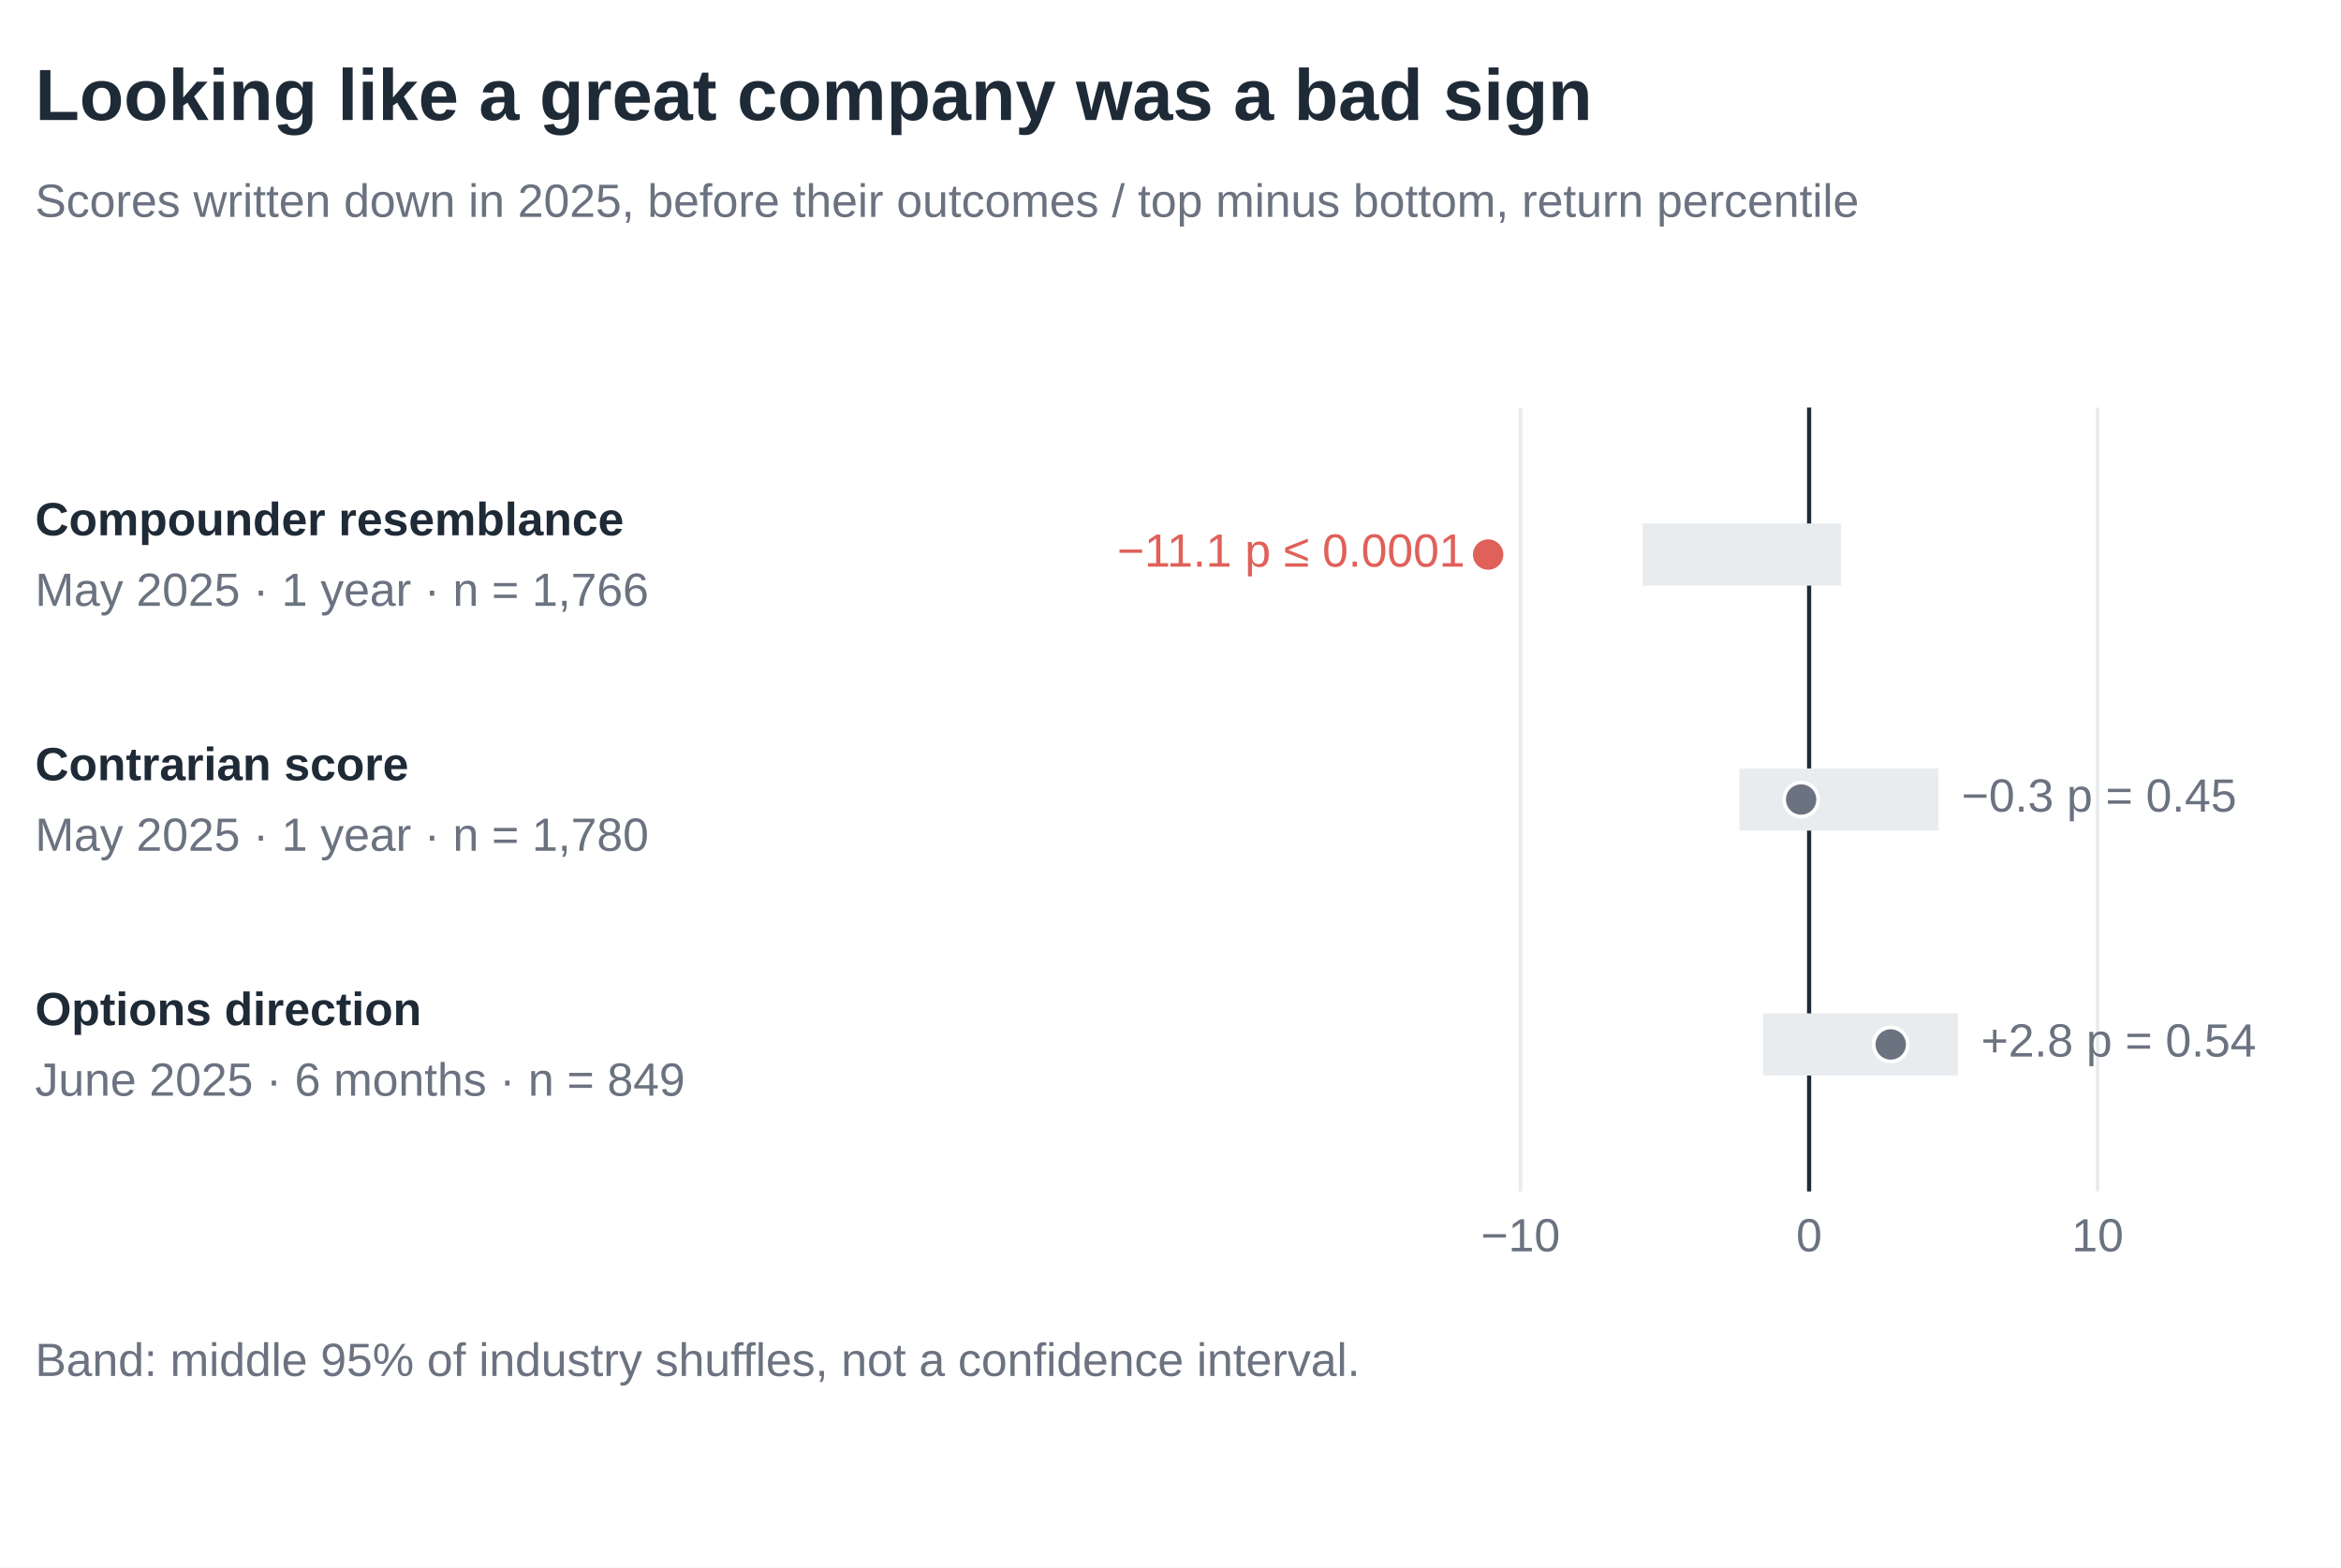
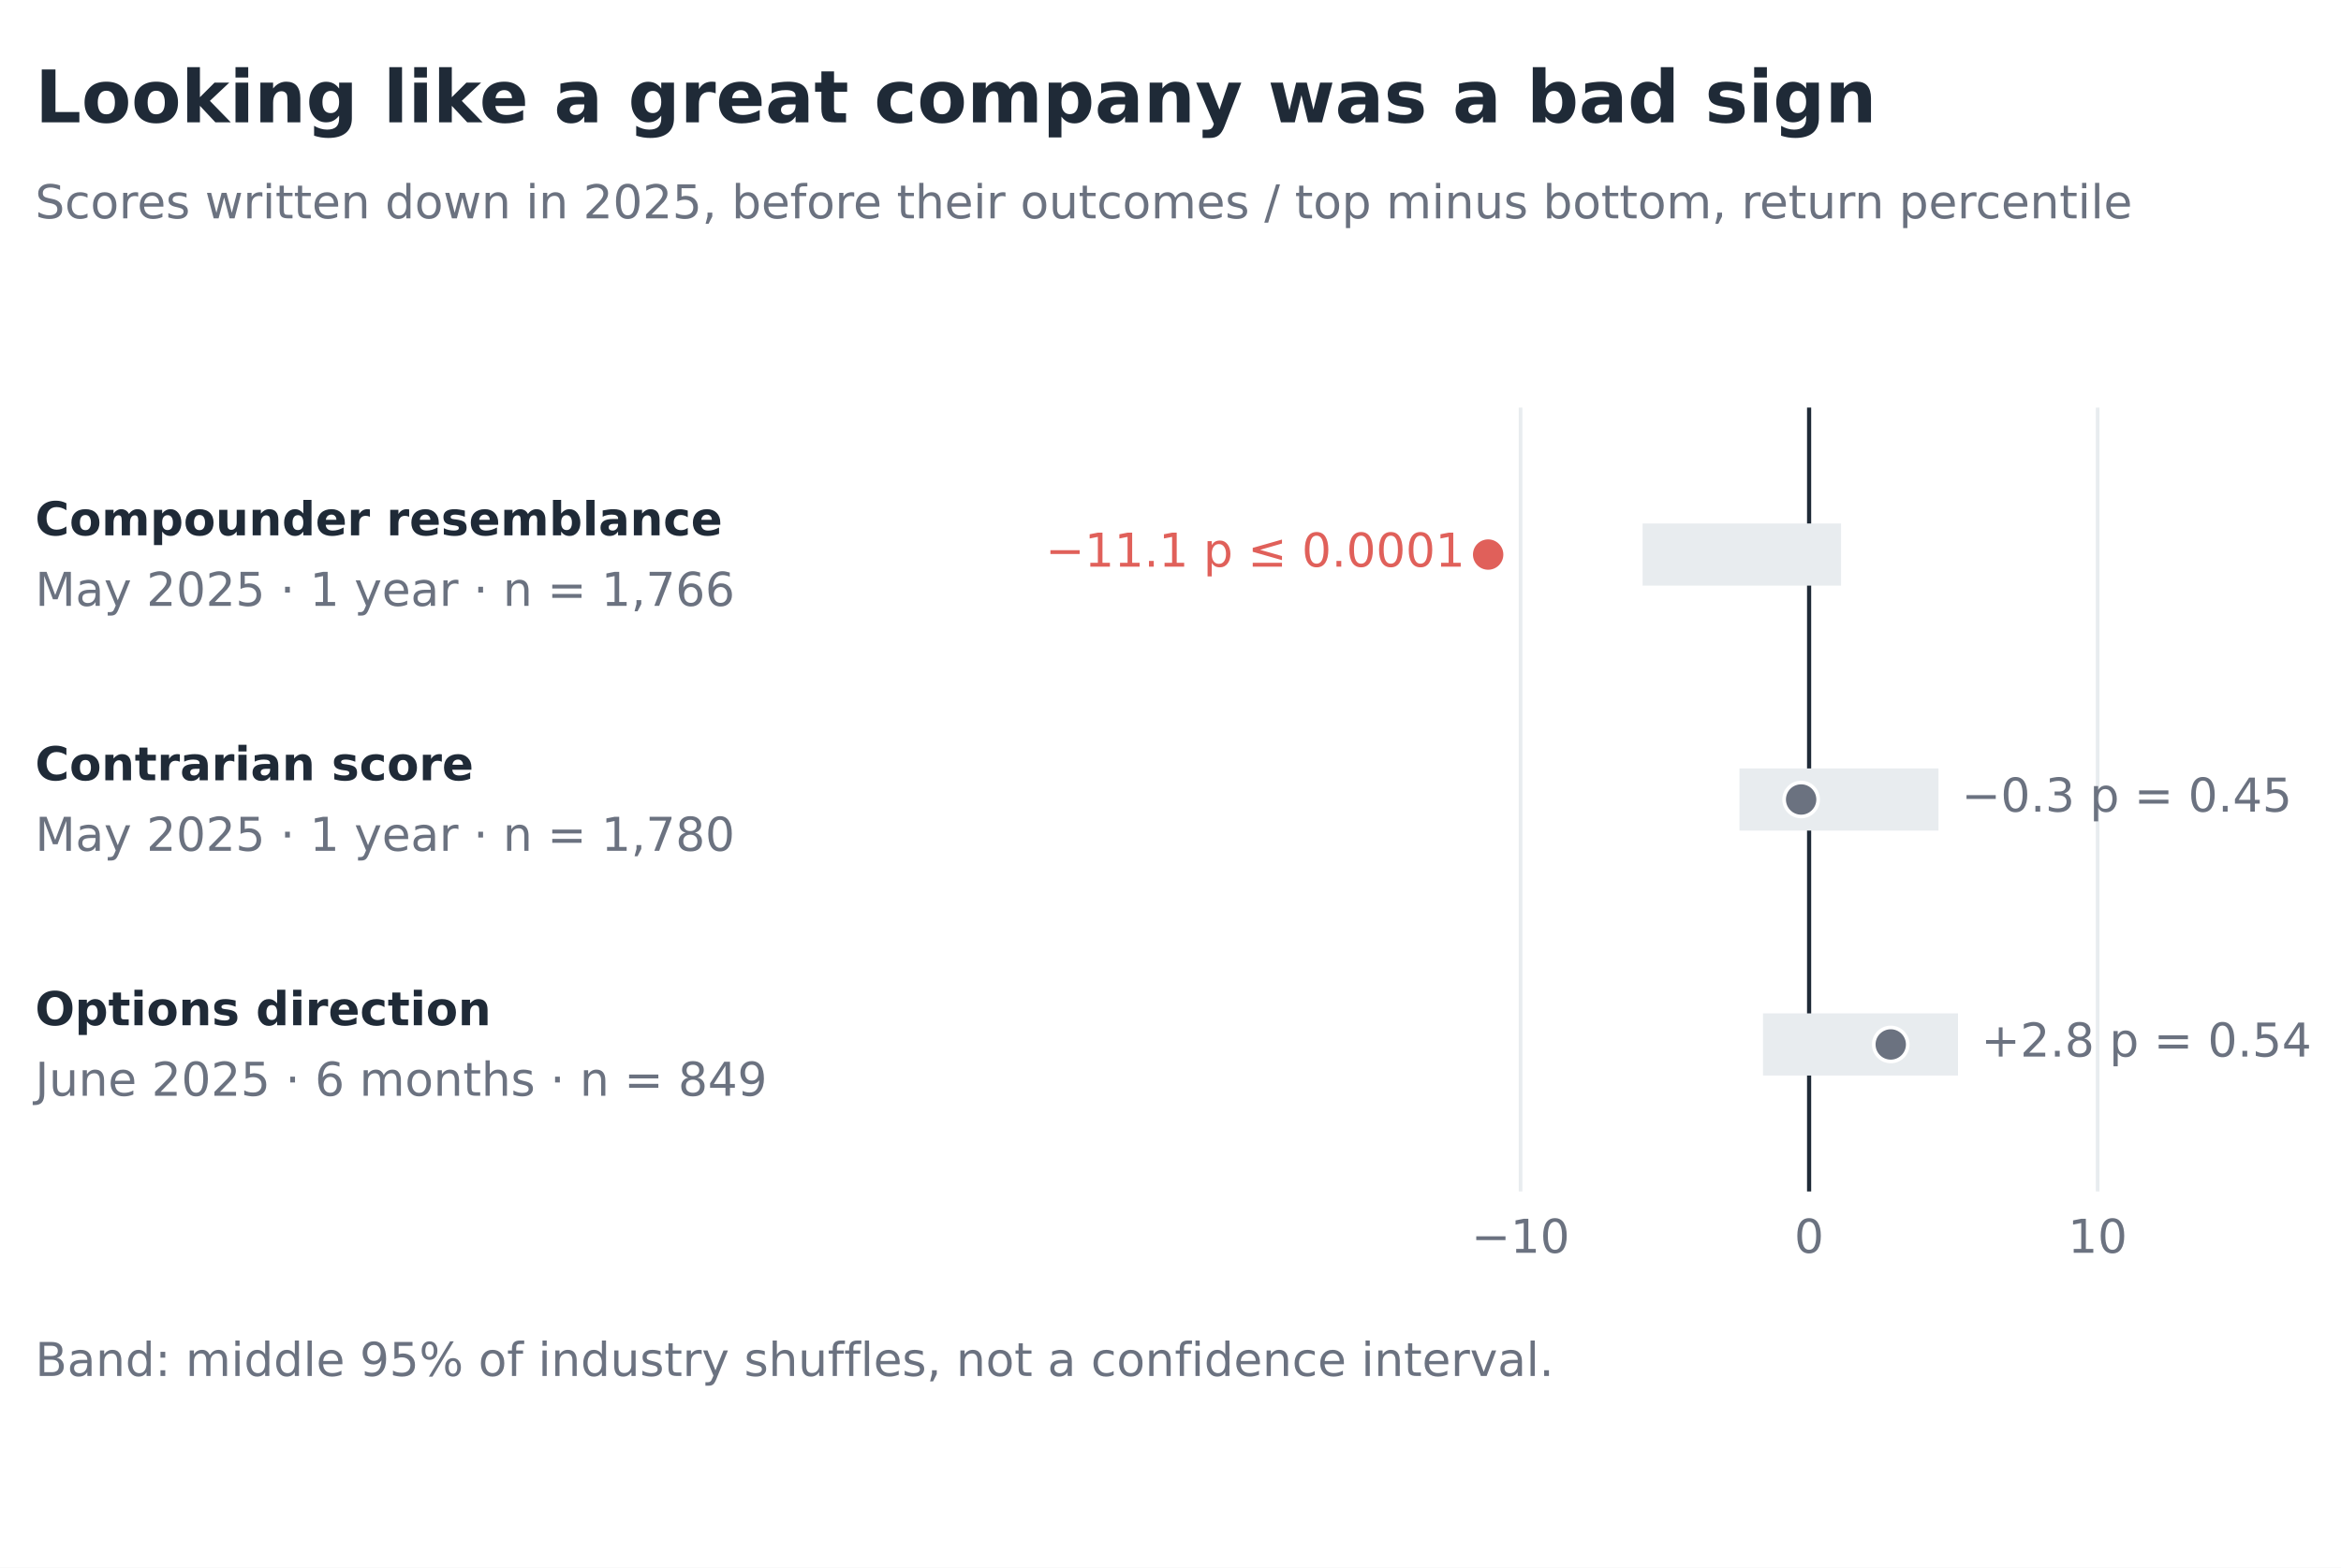
<svg xmlns="http://www.w3.org/2000/svg" xmlns:xlink="http://www.w3.org/1999/xlink" width="451.44pt" height="302.4pt" viewBox="0 0 451.44 302.4" version="1.1">
  <defs>
    <style type="text/css">*{stroke-linejoin: round; stroke-linecap: butt}</style>
  </defs>
  <g id="figure_1">
    <g id="patch_1">
      <path d="M 0 302.4  L 451.44 302.4  L 451.44 0  L 0 0  z " style="fill: #ffffff" />
    </g>
    <g id="axes_1">
      <g id="text_1">
-         <text style="font-weight: 700; font-size: 14px; font-family: 'Arial', 'DejaVu Sans'; text-anchor: start; fill: #1f2a37" x="6.772" y="23.152" transform="rotate(-0 6.7716 23.15238)">Looking like a great company was a bad sign</text>
+         <text style="font-weight: 700; font-size: 14px; font-family: 'DejaVu Sans'; text-anchor: start; fill: #1f2a37" x="6.772" y="23.598" transform="rotate(-0 6.7716 23.59781)">Looking like a great company was a bad sign</text>
      </g>
      <g id="text_2">
-         <text style="font-size: 9px; font-family: 'Arial', 'DejaVu Sans'; text-anchor: start; fill: #6b7280" x="6.772" y="41.832" transform="rotate(-0 6.7716 41.83225)">Scores written down in 2025, before their outcomes  /  top minus bottom, return percentile</text>
+         <text style="font-size: 9px; font-family: 'DejaVu Sans'; text-anchor: start; fill: #6b7280" x="6.772" y="42.119" transform="rotate(-0 6.7716 42.11859)">Scores written down in 2025, before their outcomes  /  top minus bottom, return percentile</text>
      </g>
      <g id="text_3">
-         <text style="font-weight: 700; font-size: 9px; font-family: 'Arial', 'DejaVu Sans'; text-anchor: start; fill: #1f2a37" x="6.772" y="103.255" transform="rotate(-0 6.7716 103.2551)">Compounder resemblance</text>
+         <text style="font-weight: 700; font-size: 9px; font-family: 'DejaVu Sans'; text-anchor: start; fill: #1f2a37" x="6.772" y="103.264" transform="rotate(-0 6.7716 103.2642)">Compounder resemblance</text>
      </g>
      <g id="text_4">
-         <text style="font-size: 9px; font-family: 'Arial', 'DejaVu Sans'; text-anchor: start; fill: #6b7280" x="6.772" y="116.863" transform="rotate(-0 6.7716 116.863)">May 2025 · 1 year · n = 1,766</text>
+         <text style="font-size: 9px; font-family: 'DejaVu Sans'; text-anchor: start; fill: #6b7280" x="6.772" y="116.872" transform="rotate(-0 6.7716 116.8719)">May 2025 · 1 year · n = 1,766</text>
      </g>
      <g id="text_5">
-         <text style="font-weight: 700; font-size: 9px; font-family: 'Arial', 'DejaVu Sans'; text-anchor: start; fill: #1f2a37" x="6.772" y="150.505" transform="rotate(-0 6.7716 150.5051)">Contrarian score</text>
+         <text style="font-weight: 700; font-size: 9px; font-family: 'DejaVu Sans'; text-anchor: start; fill: #1f2a37" x="6.772" y="150.514" transform="rotate(-0 6.7716 150.5142)">Contrarian score</text>
      </g>
      <g id="text_6">
-         <text style="font-size: 9px; font-family: 'Arial', 'DejaVu Sans'; text-anchor: start; fill: #6b7280" x="6.772" y="164.113" transform="rotate(-0 6.7716 164.113)">May 2025 · 1 year · n = 1,780</text>
+         <text style="font-size: 9px; font-family: 'DejaVu Sans'; text-anchor: start; fill: #6b7280" x="6.772" y="164.122" transform="rotate(-0 6.7716 164.1219)">May 2025 · 1 year · n = 1,780</text>
      </g>
      <g id="text_7">
-         <text style="font-weight: 700; font-size: 9px; font-family: 'Arial', 'DejaVu Sans'; text-anchor: start; fill: #1f2a37" x="6.772" y="197.755" transform="rotate(-0 6.7716 197.7551)">Options direction</text>
+         <text style="font-weight: 700; font-size: 9px; font-family: 'DejaVu Sans'; text-anchor: start; fill: #1f2a37" x="6.772" y="197.764" transform="rotate(-0 6.7716 197.7642)">Options direction</text>
      </g>
      <g id="text_8">
-         <text style="font-size: 9px; font-family: 'Arial', 'DejaVu Sans'; text-anchor: start; fill: #6b7280" x="6.772" y="211.363" transform="rotate(-0 6.7716 211.3631)">June 2025 · 6 months · n = 849</text>
+         <text style="font-size: 9px; font-family: 'DejaVu Sans'; text-anchor: start; fill: #6b7280" x="6.772" y="211.372" transform="rotate(-0 6.7716 211.3722)">June 2025 · 6 months · n = 849</text>
      </g>
      <g id="text_9">
-         <text style="font-size: 9px; font-family: 'Arial', 'DejaVu Sans'; text-anchor: start; fill: #6b7280" x="6.772" y="265.417" transform="rotate(-0 6.7716 265.417)">Band: middle 95% of industry shuffles, not a confidence interval.</text>
+         <text style="font-size: 9px; font-family: 'DejaVu Sans'; text-anchor: start; fill: #6b7280" x="6.772" y="265.426" transform="rotate(-0 6.7716 265.4262)">Band: middle 95% of industry shuffles, not a confidence interval.</text>
      </g>
    </g>
    <g id="axes_2">
      <g id="patch_2">
        <path d="M 198.634 229.824  L 437.897 229.824  L 437.897 78.624  L 198.634 78.624  z " style="fill: #ffffff" />
      </g>
      <g id="matplotlib.axis_1">
        <g id="xtick_1">
          <g id="line2d_1">
            <path d="M 293.226 229.824  L 293.226 78.624  " clip-path="url(#pc288b32661)" style="fill: none; stroke: #e8ecef; stroke-width: 0.7; stroke-linecap: square" />
          </g>
          <g id="line2d_2" />
          <g id="text_10">
-             <text style="font-size: 9px; font-family: 'Arial', 'DejaVu Sans'; text-anchor: middle; fill: #6b7280" x="293.226" y="241.376" transform="rotate(-0 293.226 241.3762)">−10</text>
+             <text style="font-size: 9px; font-family: 'DejaVu Sans'; text-anchor: middle; fill: #6b7280" x="293.226" y="241.662" transform="rotate(-0 293.226 241.6619)">−10</text>
          </g>
        </g>
        <g id="xtick_2">
          <g id="line2d_3">
            <path d="M 348.869 229.824  L 348.869 78.624  " clip-path="url(#pc288b32661)" style="fill: none; stroke: #e8ecef; stroke-width: 0.7; stroke-linecap: square" />
          </g>
          <g id="line2d_4" />
          <g id="text_11">
-             <text style="font-size: 9px; font-family: 'Arial', 'DejaVu Sans'; text-anchor: middle; fill: #6b7280" x="348.869" y="241.376" transform="rotate(-0 348.8686 241.3762)">0</text>
+             <text style="font-size: 9px; font-family: 'DejaVu Sans'; text-anchor: middle; fill: #6b7280" x="348.869" y="241.662" transform="rotate(-0 348.8686 241.6619)">0</text>
          </g>
        </g>
        <g id="xtick_3">
          <g id="line2d_5">
            <path d="M 404.511 229.824  L 404.511 78.624  " clip-path="url(#pc288b32661)" style="fill: none; stroke: #e8ecef; stroke-width: 0.7; stroke-linecap: square" />
          </g>
          <g id="line2d_6" />
          <g id="text_12">
-             <text style="font-size: 9px; font-family: 'Arial', 'DejaVu Sans'; text-anchor: middle; fill: #6b7280" x="404.511" y="241.376" transform="rotate(-0 404.5112 241.3762)">10</text>
+             <text style="font-size: 9px; font-family: 'DejaVu Sans'; text-anchor: middle; fill: #6b7280" x="404.511" y="241.662" transform="rotate(-0 404.5112 241.6619)">10</text>
          </g>
        </g>
      </g>
      <g id="matplotlib.axis_2" />
      <g id="line2d_7">
        <path d="M 348.869 229.824  L 348.869 78.624  " clip-path="url(#pc288b32661)" style="fill: none; stroke: #1f2a37; stroke-width: 0.8; stroke-linecap: square" />
      </g>
      <g id="line2d_8">
        <path d="M 316.759 106.974  L 355.027 106.974  " clip-path="url(#pc288b32661)" style="fill: none; stroke: #e8ecef; stroke-width: 12" />
      </g>
      <g id="line2d_9">
        <path d="M 335.44 154.224  L 373.819 154.224  " clip-path="url(#pc288b32661)" style="fill: none; stroke: #e8ecef; stroke-width: 12" />
      </g>
      <g id="line2d_10">
        <path d="M 339.981 201.474  L 377.587 201.474  " clip-path="url(#pc288b32661)" style="fill: none; stroke: #e8ecef; stroke-width: 12" />
      </g>
      <g id="PathCollection_1">
        <defs>
          <path id="m26d3ffdd4b" d="M 0 3.279  C 0.87 3.279 1.704 2.933 2.318 2.318  C 2.933 1.704 3.279 0.87 3.279 0  C 3.279 -0.87 2.933 -1.704 2.318 -2.318  C 1.704 -2.933 0.87 -3.279 0 -3.279  C -0.87 -3.279 -1.704 -2.933 -2.318 -2.318  C -2.933 -1.704 -3.279 -0.87 -3.279 0  C -3.279 0.87 -2.933 1.704 -2.318 2.318  C -1.704 2.933 -0.87 3.279 0 3.279  z " style="stroke: #ffffff; stroke-width: 0.7" />
        </defs>
        <g clip-path="url(#pc288b32661)">
          <use xlink:href="#m26d3ffdd4b" x="286.975" y="106.974" style="fill: #e0605a; stroke: #ffffff; stroke-width: 0.7" />
        </g>
      </g>
      <g id="text_13">
-         <text style="font-size: 9px; font-family: 'Arial', 'DejaVu Sans'; text-anchor: end; fill: #e0605a" x="282.523" y="109.303" transform="rotate(-0 282.5235 109.3031)">−11.1  p ≤ 0.0001</text>
+         <text style="font-size: 9px; font-family: 'DejaVu Sans'; text-anchor: end; fill: #e0605a" x="282.523" y="109.312" transform="rotate(-0 282.5235 109.3119)">−11.1  p ≤ 0.0001</text>
      </g>
      <g id="PathCollection_2">
        <defs>
          <path id="mfc5bb0933a" d="M 0 3.279  C 0.87 3.279 1.704 2.933 2.318 2.318  C 2.933 1.704 3.279 0.87 3.279 0  C 3.279 -0.87 2.933 -1.704 2.318 -2.318  C 1.704 -2.933 0.87 -3.279 0 -3.279  C -0.87 -3.279 -1.704 -2.933 -2.318 -2.318  C -2.933 -1.704 -3.279 -0.87 -3.279 0  C -3.279 0.87 -2.933 1.704 -2.318 2.318  C -1.704 2.933 -0.87 3.279 0 3.279  z " style="stroke: #ffffff; stroke-width: 0.7" />
        </defs>
        <g clip-path="url(#pc288b32661)">
          <use xlink:href="#mfc5bb0933a" x="347.331" y="154.224" style="fill: #6b7280; stroke: #ffffff; stroke-width: 0.7" />
        </g>
      </g>
      <g id="text_14">
-         <text style="font-size: 9px; font-family: 'Arial', 'DejaVu Sans'; text-anchor: start; fill: #6b7280" x="378.27" y="156.553" transform="rotate(-0 378.2702 156.5531)">−0.3  p = 0.45</text>
+         <text style="font-size: 9px; font-family: 'DejaVu Sans'; text-anchor: start; fill: #6b7280" x="378.27" y="156.562" transform="rotate(-0 378.2702 156.5619)">−0.3  p = 0.45</text>
      </g>
      <g id="PathCollection_3">
        <g clip-path="url(#pc288b32661)">
          <use xlink:href="#mfc5bb0933a" x="364.613" y="201.474" style="fill: #6b7280; stroke: #ffffff; stroke-width: 0.7" />
        </g>
      </g>
      <g id="text_15">
-         <text style="font-size: 9px; font-family: 'Arial', 'DejaVu Sans'; text-anchor: start; fill: #6b7280" x="382.038" y="203.803" transform="rotate(-0 382.0384 203.8031)">+2.8  p = 0.54</text>
+         <text style="font-size: 9px; font-family: 'DejaVu Sans'; text-anchor: start; fill: #6b7280" x="382.038" y="203.812" transform="rotate(-0 382.0384 203.8119)">+2.8  p = 0.54</text>
      </g>
    </g>
  </g>
  <defs>
    <clipPath id="pc288b32661">
      <rect x="198.634" y="78.624" width="239.263" height="151.2" />
    </clipPath>
  </defs>
</svg>
